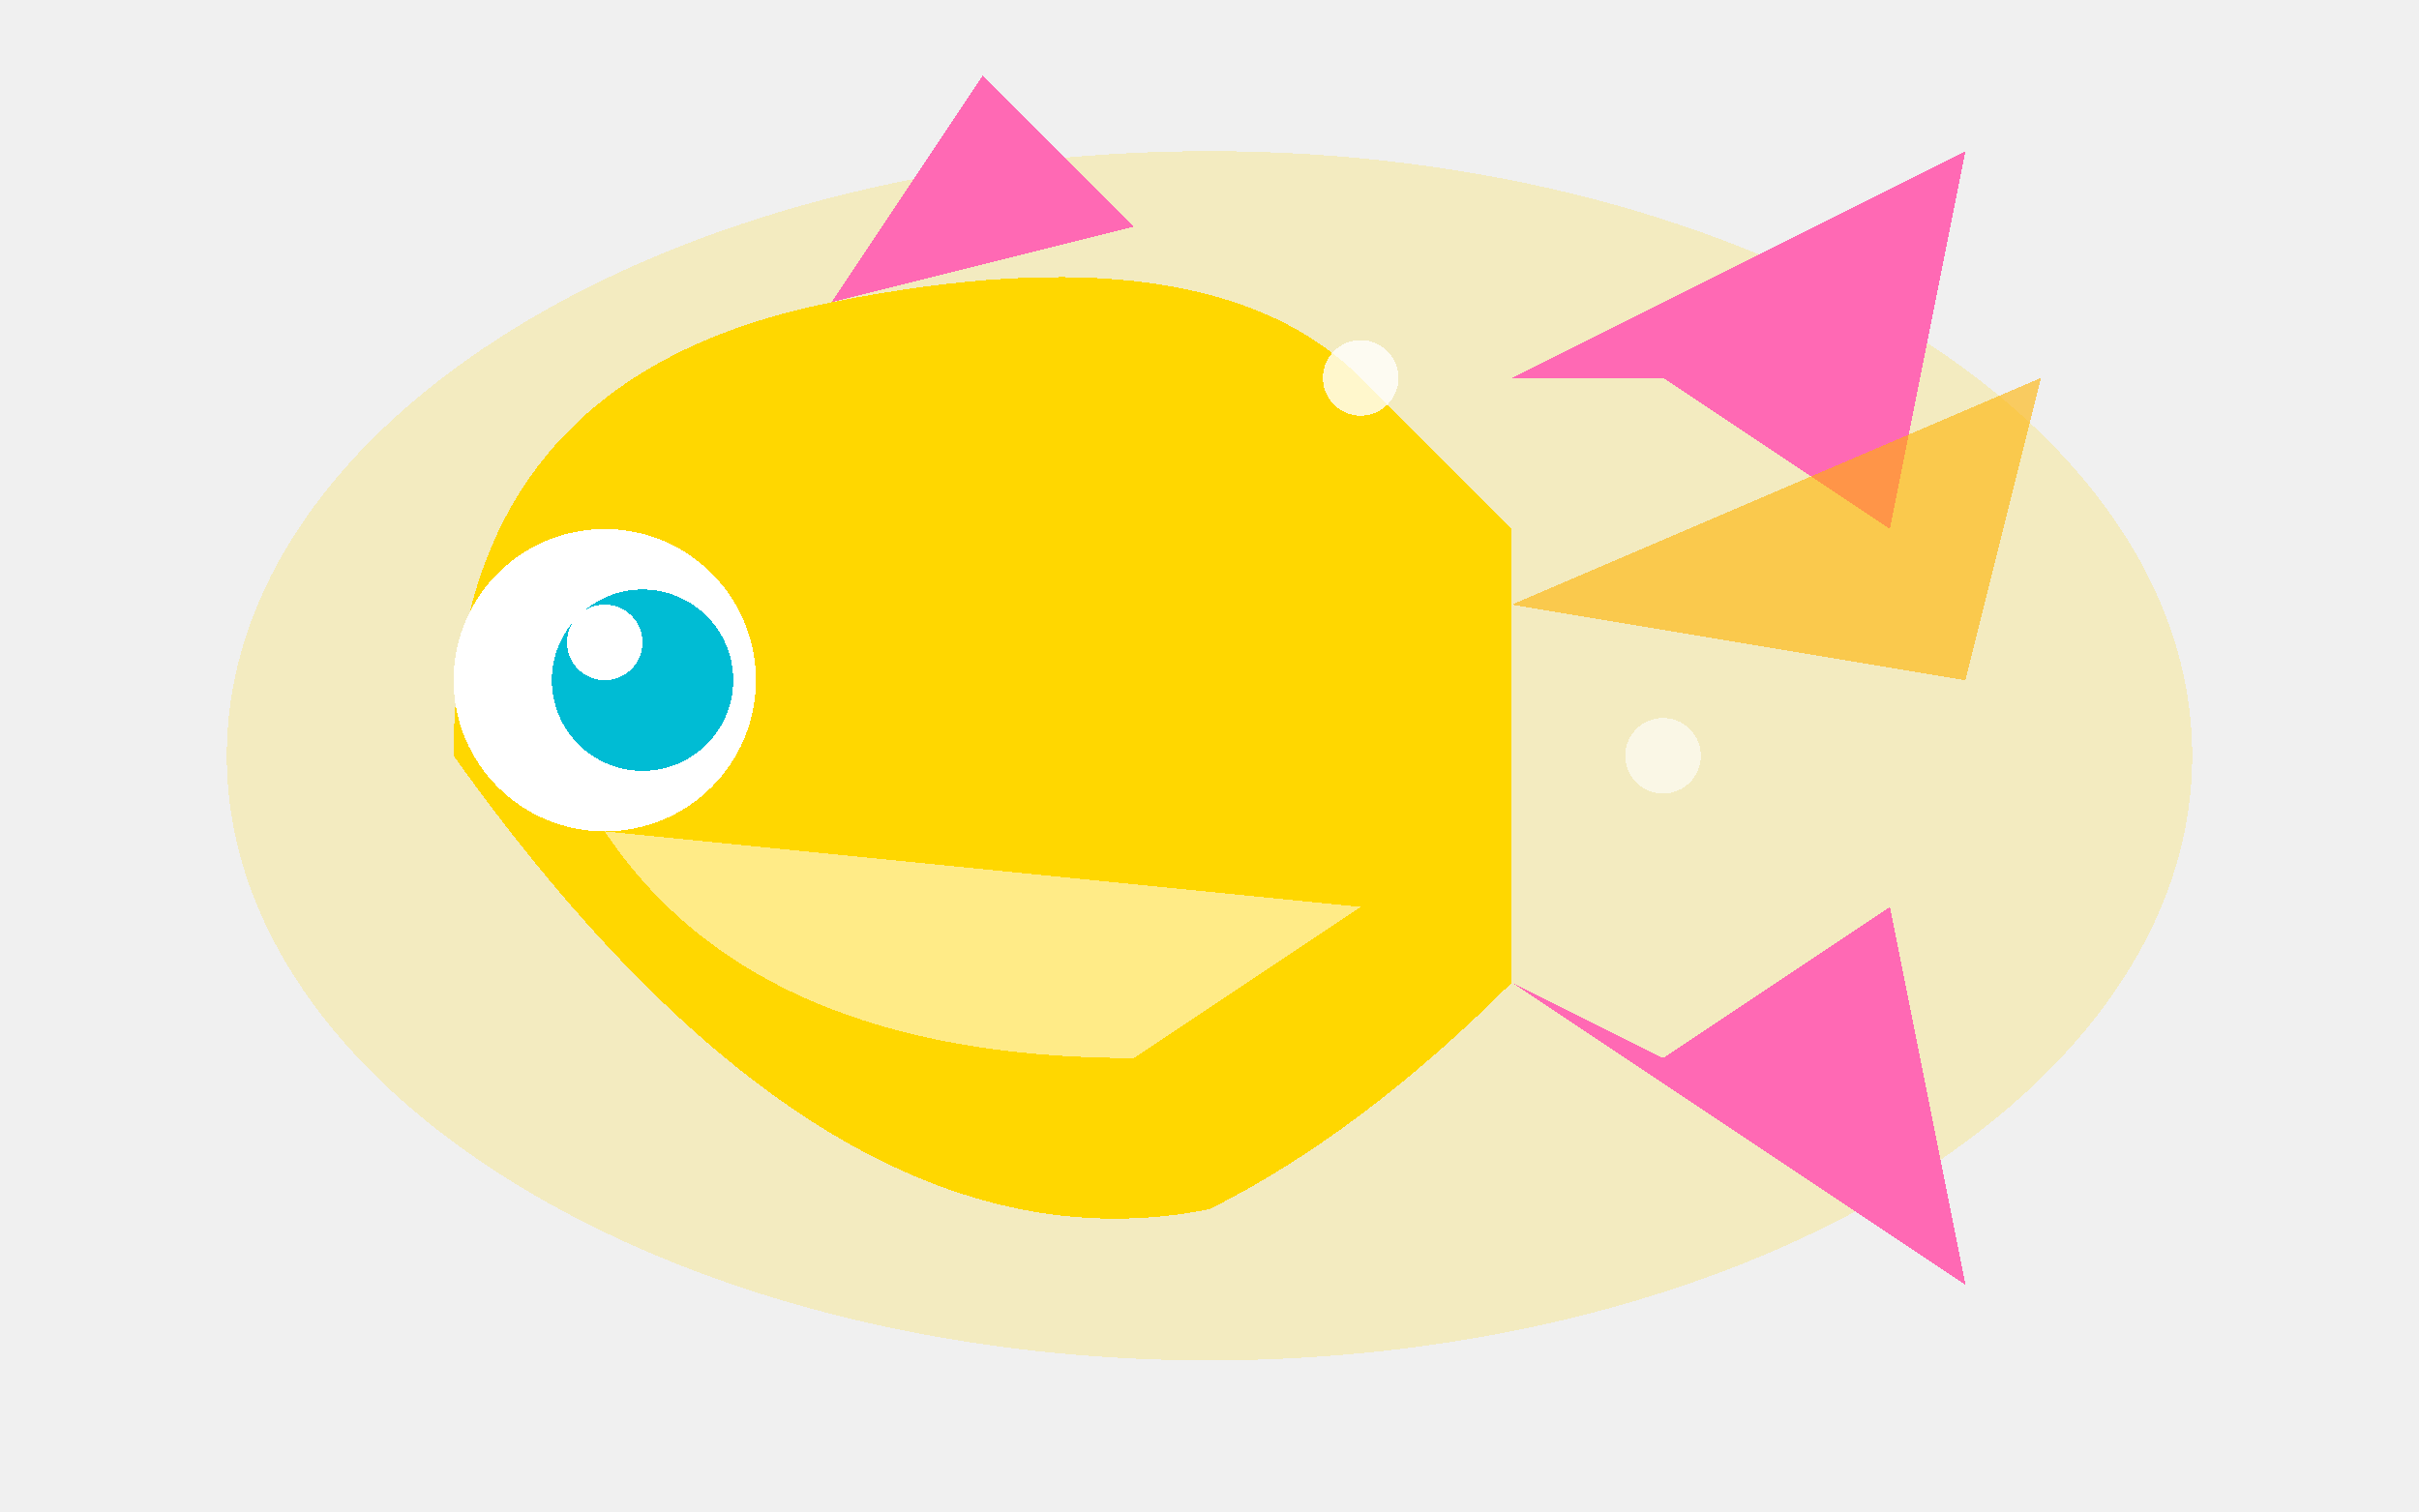
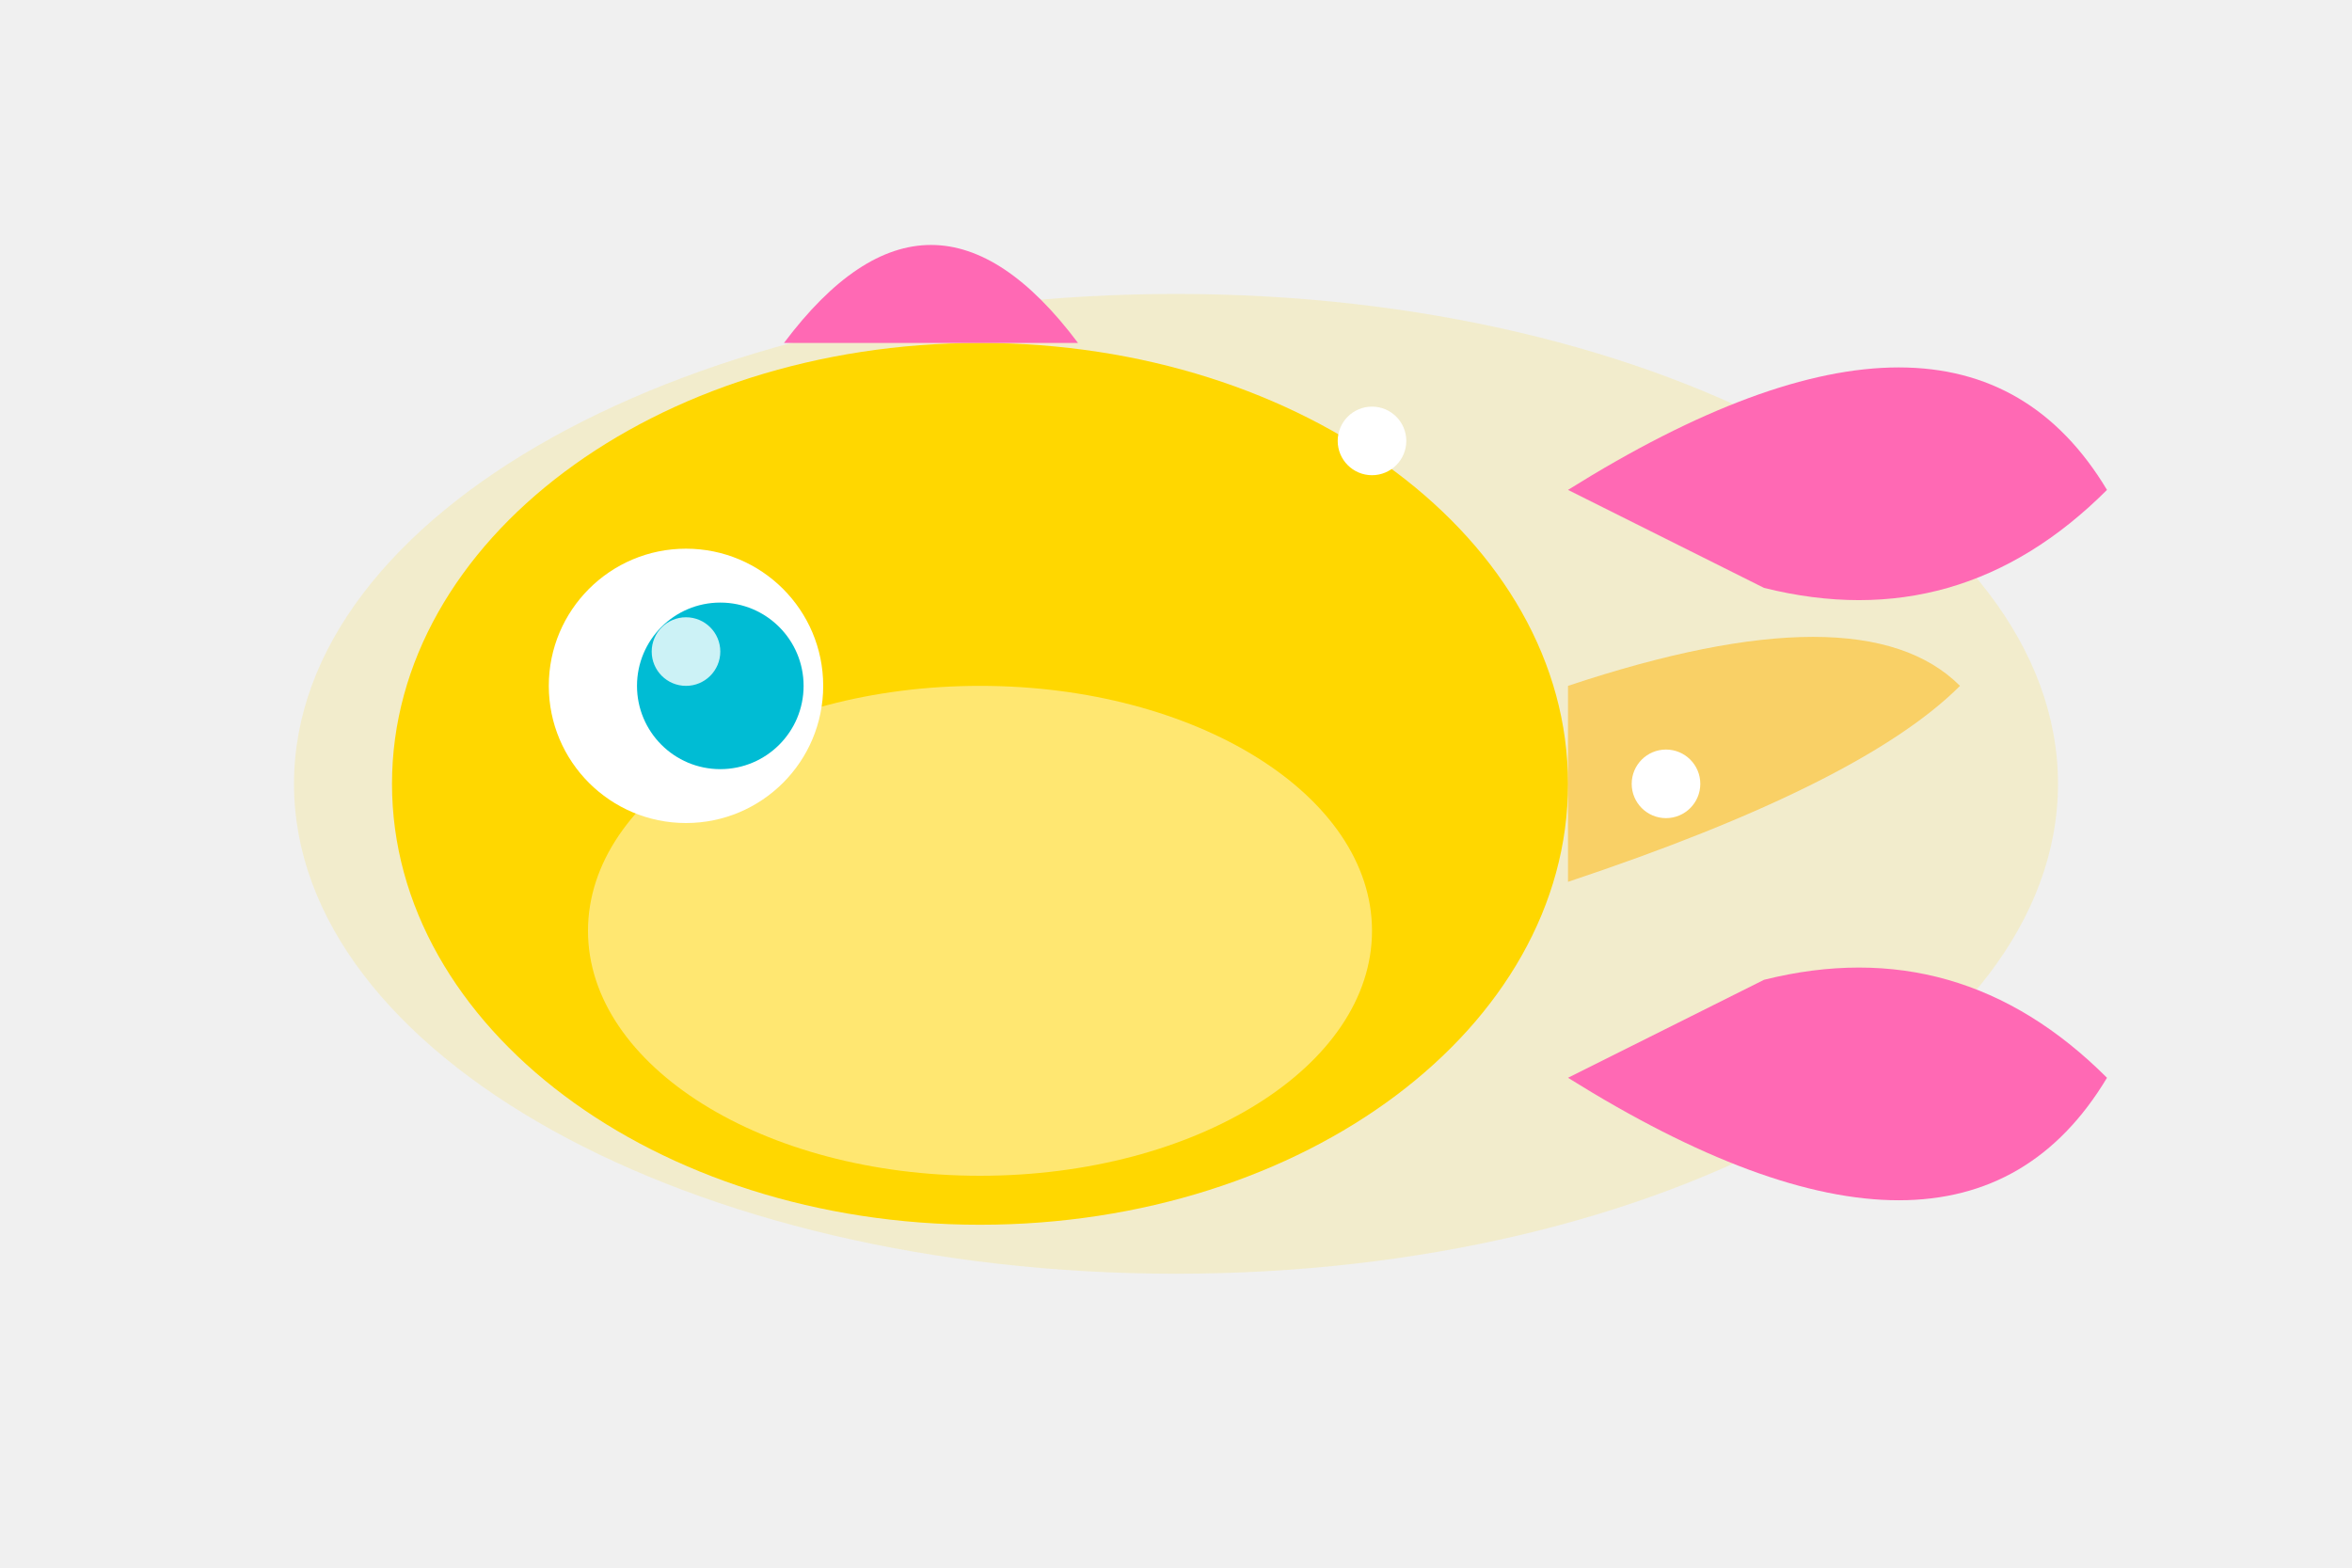
- <svg xmlns="http://www.w3.org/2000/svg" viewBox="0 0 32 20" width="64" height="40" shape-rendering="crispEdges">
-   <ellipse cx="16" cy="10" rx="13" ry="8" fill="#FFD700" opacity="0.2">
-     <animate attributeName="opacity" values="0.1;0.3;0.1" dur="1.5s" repeatCount="indefinite" />
+ <svg xmlns="http://www.w3.org/2000/svg" viewBox="0 0 48 32" width="48" height="32">
+   <ellipse cx="24" cy="16" rx="18" ry="10" fill="#FFD700" opacity="0.15">
+     <animate attributeName="opacity" values="0.1;0.25;0.1" dur="1.5s" repeatCount="indefinite" />
  </ellipse>
-   <path d="M6,10 Q6,5 11,4 Q16,3 18,5 L20,7 L20,13 Q18,15 16,16 Q11,17 6,10 Z" fill="#FFD700" />
-   <path d="M8,11 Q10,14 15,14 L18,12 Z" fill="#FFF8E1" opacity="0.6" />
-   <path d="M20,5 L26,2 L25,7 L22,5 Z" fill="#FF69B4" />
-   <path d="M20,13 L26,17 L25,12 L22,14 Z" fill="#FF69B4" />
-   <path d="M20,8 L27,5 L26,9 Z" fill="#FFB300" opacity="0.6" />
-   <path d="M11,4 L13,1 L15,3 Z" fill="#FF69B4" />
-   <circle cx="8" cy="9" r="2" fill="white" />
-   <circle cx="8.5" cy="9" r="1.2" fill="#00BCD4" />
-   <circle cx="8" cy="8.5" r="0.5" fill="white" />
-   <circle cx="18" cy="5" r="0.5" fill="white" opacity="0.8">
+   <ellipse cx="20" cy="16" rx="12" ry="9" fill="#FFD700" />
+   <ellipse cx="20" cy="19" rx="8" ry="5" fill="#FFF8E1" opacity="0.5" />
+   <path d="M32,10 Q40,5 43,10 Q40,13 36,12 Z" fill="#FF69B4" />
+   <path d="M32,22 Q40,27 43,22 Q40,19 36,20 Z" fill="#FF69B4" />
+   <path d="M32,14 Q38,12 40,14 Q38,16 32,18 Z" fill="#FFB300" opacity="0.5" />
+   <path d="M16,7 Q19,3 22,7 Z" fill="#FF69B4" />
+   <circle cx="14" cy="14" r="2.8" fill="white" />
+   <circle cx="14.7" cy="14" r="1.7" fill="#00BCD4" />
+   <circle cx="14" cy="13.3" r="0.7" fill="white" opacity="0.8" />
+   <circle cx="28" cy="9" r="0.7" fill="white">
    <animate attributeName="opacity" values="0;1;0" dur="1.5s" repeatCount="indefinite" />
  </circle>
-   <circle cx="22" cy="10" r="0.5" fill="white" opacity="0.6">
+   <circle cx="34" cy="16" r="0.7" fill="white">
    <animate attributeName="opacity" values="0;1;0" dur="2s" repeatCount="indefinite" begin="0.5s" />
  </circle>
</svg>
